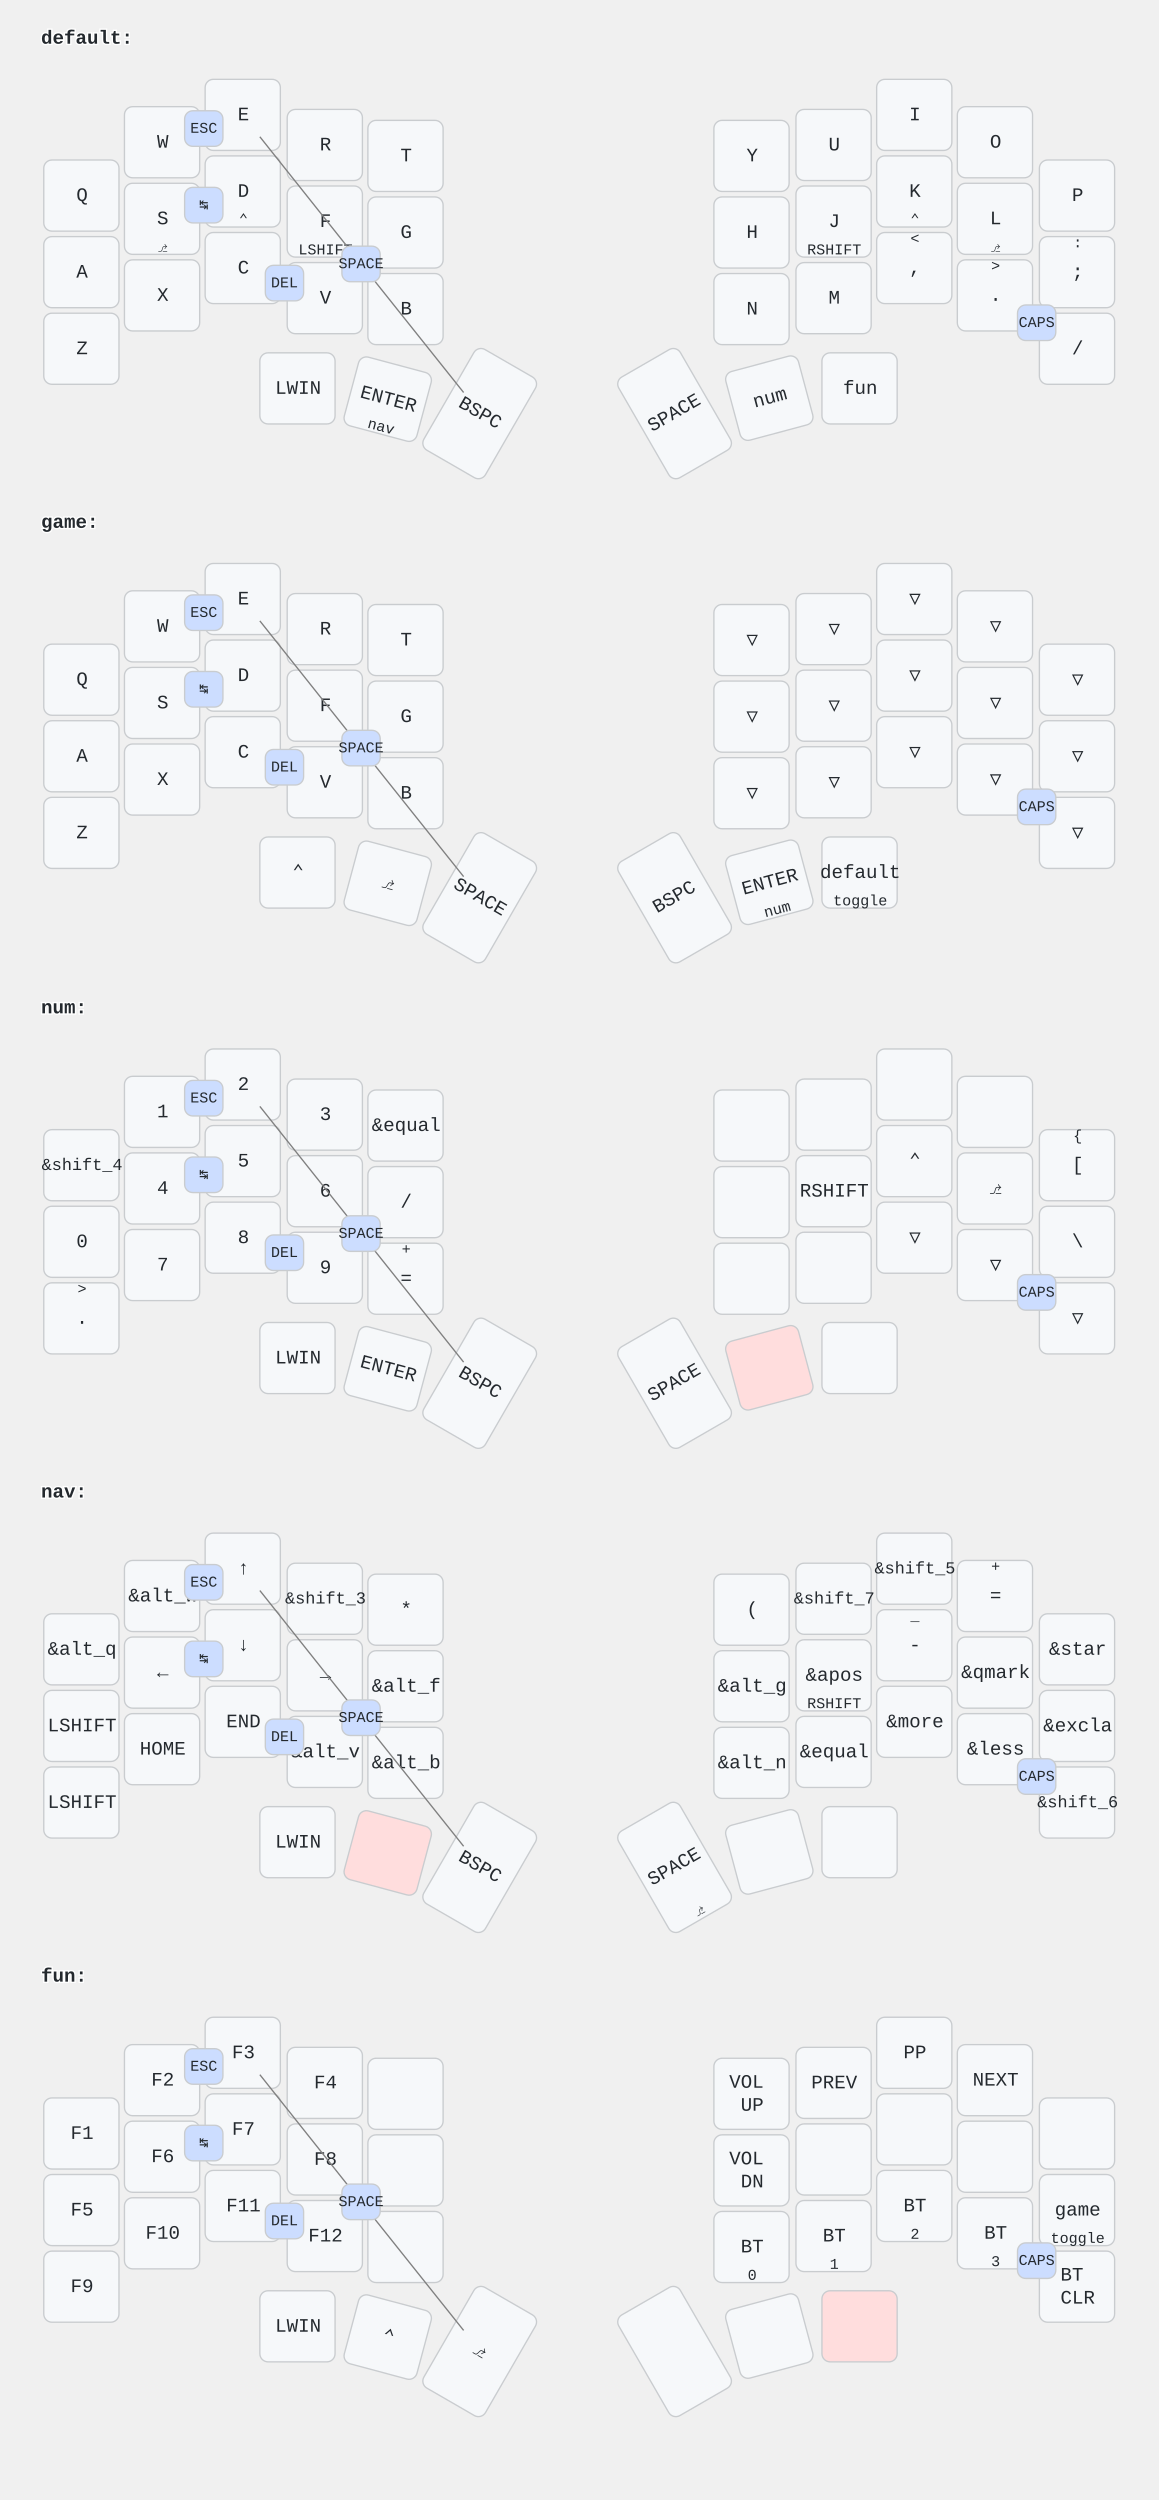
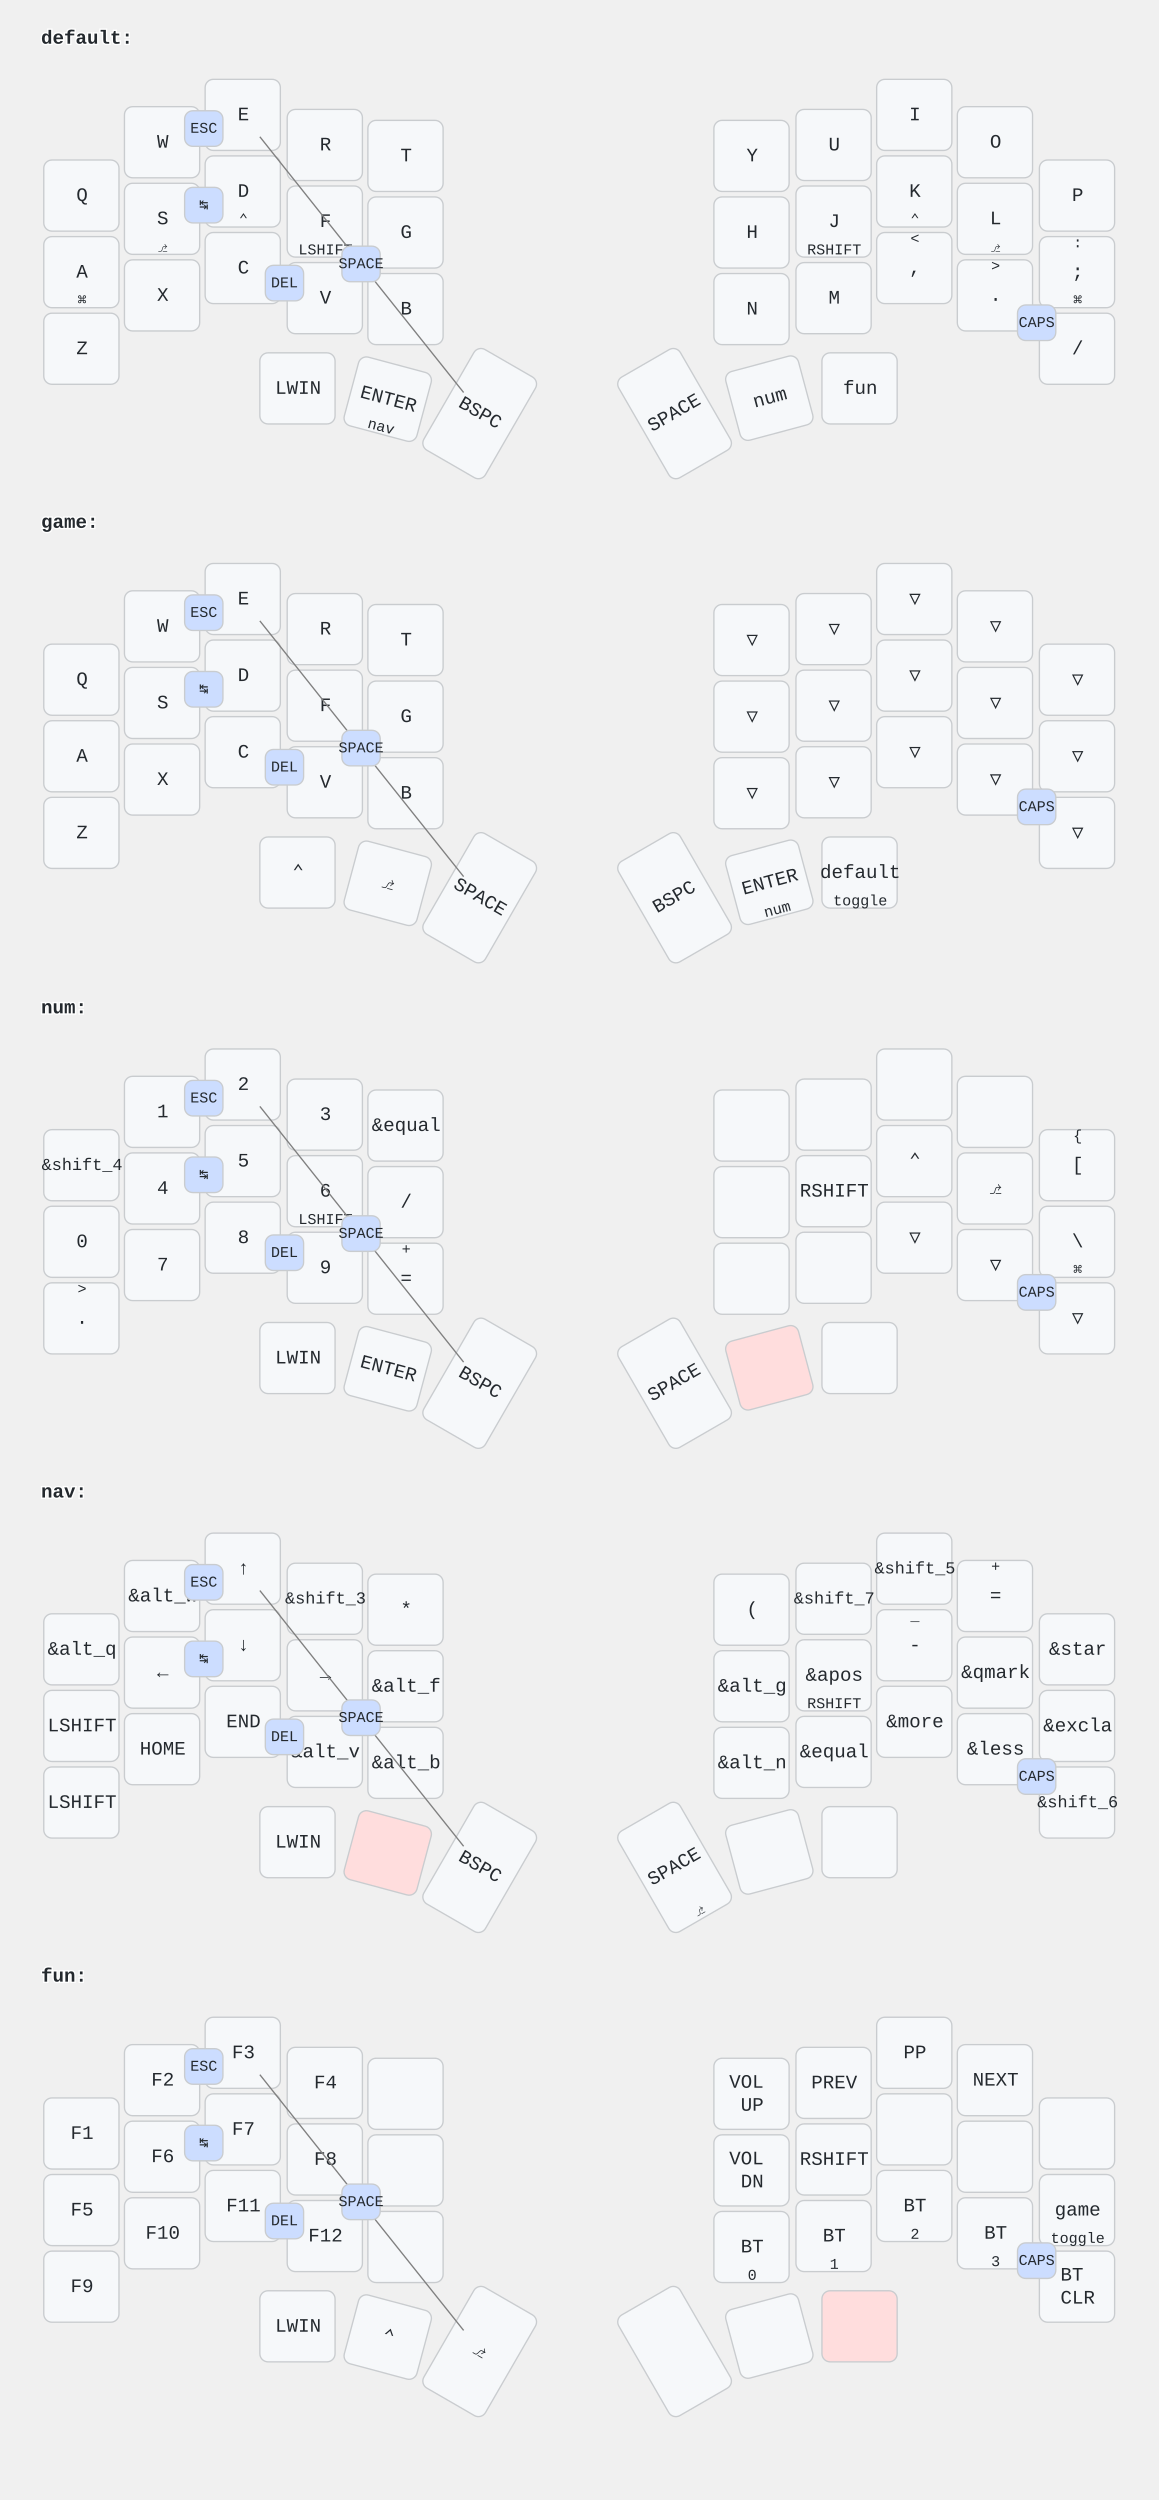
<svg xmlns="http://www.w3.org/2000/svg" width="847" height="1828" viewBox="0 0 847 1828" class="keymap">
  <style>/* font and background color specifications */
svg {
    font-family: SFMono-Regular,Consolas,Liberation Mono,Menlo,monospace;
    font-size: 14px;
    font-kerning: normal;
    text-rendering: optimizeLegibility;
    fill: #24292e;
}

/* default key styling */
rect {
    fill: #f6f8fa;
    stroke: #c9cccf;
    stroke-width: 1;
}

/* color accent for combo boxes */
rect.combo {
    fill: #cdf;
}

/* color accent for held keys */
rect.held, rect.combo.held {
    fill: #fdd;
}

/* color accent for ghost (optional) keys */
rect.ghost, rect.combo.ghost {
    fill: #ddd;
}

text {
    text-anchor: middle;
    dominant-baseline: middle;
}

/* styling for layer labels */
text.label {
    font-weight: bold;
    text-anchor: start;
    stroke: white;
    stroke-width: 2;
    paint-order: stroke;
}

/* styling for combo tap, and key hold/shifted label text */
text.combo, text.hold, text.shifted {
    font-size: 11px;
}

text.hold {
    text-anchor: middle;
    dominant-baseline: auto;
}

text.shifted {
    text-anchor: middle;
    dominant-baseline: hanging;
}

/* styling for hold/shifted label text in combo box */
text.combo.hold, text.combo.shifted {
    font-size: 8px;
}

/* styling for combo dendrons */
path {
    stroke-width: 1;
    stroke: gray;
    fill: none;
}
</style>
  <g transform="translate(30, 0)" class="layer-default">
    <text x="0" y="28" class="label" id="default">default:</text>
    <g transform="translate(0, 56)">
      <g transform="translate(30, 87)" class="key keypos-0">
        <rect rx="6" ry="6" x="-28" y="-26" width="55" height="52" class="key" />
        <text x="0" y="0" class="key tap">Q</text>
      </g>
      <g transform="translate(89, 48)" class="key keypos-1">
        <rect rx="6" ry="6" x="-28" y="-26" width="55" height="52" class="key" />
        <text x="0" y="0" class="key tap">W</text>
      </g>
      <g transform="translate(148, 28)" class="key keypos-2">
        <rect rx="6" ry="6" x="-28" y="-26" width="55" height="52" class="key" />
        <text x="0" y="0" class="key tap">E</text>
      </g>
      <g transform="translate(208, 50)" class="key keypos-3">
        <rect rx="6" ry="6" x="-28" y="-26" width="55" height="52" class="key" />
        <text x="0" y="0" class="key tap">R</text>
      </g>
      <g transform="translate(267, 58)" class="key keypos-4">
        <rect rx="6" ry="6" x="-28" y="-26" width="55" height="52" class="key" />
        <text x="0" y="0" class="key tap">T</text>
      </g>
      <g transform="translate(520, 58)" class="key keypos-5">
        <rect rx="6" ry="6" x="-28" y="-26" width="55" height="52" class="key" />
        <text x="0" y="0" class="key tap">Y</text>
      </g>
      <g transform="translate(580, 50)" class="key keypos-6">
        <rect rx="6" ry="6" x="-28" y="-26" width="55" height="52" class="key" />
        <text x="0" y="0" class="key tap">U</text>
      </g>
      <g transform="translate(639, 28)" class="key keypos-7">
        <rect rx="6" ry="6" x="-28" y="-26" width="55" height="52" class="key" />
        <text x="0" y="0" class="key tap">I</text>
      </g>
      <g transform="translate(698, 48)" class="key keypos-8">
        <rect rx="6" ry="6" x="-28" y="-26" width="55" height="52" class="key" />
        <text x="0" y="0" class="key tap">O</text>
      </g>
      <g transform="translate(758, 87)" class="key keypos-9">
        <rect rx="6" ry="6" x="-28" y="-26" width="55" height="52" class="key" />
        <text x="0" y="0" class="key tap">P</text>
      </g>
      <g transform="translate(30, 143)" class="key keypos-10">
        <rect rx="6" ry="6" x="-28" y="-26" width="55" height="52" class="key" />
        <text x="0" y="0" class="key tap">A</text>
+         <text x="0" y="24" class="key hold">⌘</text>
      </g>
      <g transform="translate(89, 104)" class="key keypos-11">
        <rect rx="6" ry="6" x="-28" y="-26" width="55" height="52" class="key" />
        <text x="0" y="0" class="key tap">S</text>
        <text x="0" y="24" class="key hold">⎇</text>
      </g>
      <g transform="translate(148, 84)" class="key keypos-12">
        <rect rx="6" ry="6" x="-28" y="-26" width="55" height="52" class="key" />
        <text x="0" y="0" class="key tap">D</text>
        <text x="0" y="24" class="key hold">⌃</text>
      </g>
      <g transform="translate(208, 106)" class="key keypos-13">
        <rect rx="6" ry="6" x="-28" y="-26" width="55" height="52" class="key" />
        <text x="0" y="0" class="key tap">F</text>
        <text x="0" y="24" class="key hold">LSHIFT</text>
      </g>
      <g transform="translate(267, 114)" class="key keypos-14">
        <rect rx="6" ry="6" x="-28" y="-26" width="55" height="52" class="key" />
        <text x="0" y="0" class="key tap">G</text>
      </g>
      <g transform="translate(520, 114)" class="key keypos-15">
        <rect rx="6" ry="6" x="-28" y="-26" width="55" height="52" class="key" />
        <text x="0" y="0" class="key tap">H</text>
      </g>
      <g transform="translate(580, 106)" class="key keypos-16">
        <rect rx="6" ry="6" x="-28" y="-26" width="55" height="52" class="key" />
        <text x="0" y="0" class="key tap">J</text>
        <text x="0" y="24" class="key hold">RSHIFT</text>
      </g>
      <g transform="translate(639, 84)" class="key keypos-17">
        <rect rx="6" ry="6" x="-28" y="-26" width="55" height="52" class="key" />
        <text x="0" y="0" class="key tap">K</text>
        <text x="0" y="24" class="key hold">⌃</text>
      </g>
      <g transform="translate(698, 104)" class="key keypos-18">
        <rect rx="6" ry="6" x="-28" y="-26" width="55" height="52" class="key" />
        <text x="0" y="0" class="key tap">L</text>
        <text x="0" y="24" class="key hold">⎇</text>
      </g>
      <g transform="translate(758, 143)" class="key keypos-19">
        <rect rx="6" ry="6" x="-28" y="-26" width="55" height="52" class="key" />
        <text x="0" y="0" class="key tap">;</text>
+         <text x="0" y="24" class="key hold">⌘</text>
        <text x="0" y="-24" class="key shifted">:</text>
      </g>
      <g transform="translate(30, 199)" class="key keypos-20">
        <rect rx="6" ry="6" x="-28" y="-26" width="55" height="52" class="key" />
        <text x="0" y="0" class="key tap">Z</text>
      </g>
      <g transform="translate(89, 160)" class="key keypos-21">
        <rect rx="6" ry="6" x="-28" y="-26" width="55" height="52" class="key" />
        <text x="0" y="0" class="key tap">X</text>
      </g>
      <g transform="translate(148, 140)" class="key keypos-22">
        <rect rx="6" ry="6" x="-28" y="-26" width="55" height="52" class="key" />
        <text x="0" y="0" class="key tap">C</text>
      </g>
      <g transform="translate(208, 162)" class="key keypos-23">
        <rect rx="6" ry="6" x="-28" y="-26" width="55" height="52" class="key" />
        <text x="0" y="0" class="key tap">V</text>
      </g>
      <g transform="translate(267, 170)" class="key keypos-24">
        <rect rx="6" ry="6" x="-28" y="-26" width="55" height="52" class="key" />
        <text x="0" y="0" class="key tap">B</text>
      </g>
      <g transform="translate(520, 170)" class="key keypos-25">
        <rect rx="6" ry="6" x="-28" y="-26" width="55" height="52" class="key" />
        <text x="0" y="0" class="key tap">N</text>
      </g>
      <g transform="translate(580, 162)" class="key keypos-26">
        <rect rx="6" ry="6" x="-28" y="-26" width="55" height="52" class="key" />
        <text x="0" y="0" class="key tap">M</text>
      </g>
      <g transform="translate(639, 140)" class="key keypos-27">
        <rect rx="6" ry="6" x="-28" y="-26" width="55" height="52" class="key" />
        <text x="0" y="0" class="key tap">,</text>
        <text x="0" y="-24" class="key shifted">&lt;</text>
      </g>
      <g transform="translate(698, 160)" class="key keypos-28">
        <rect rx="6" ry="6" x="-28" y="-26" width="55" height="52" class="key" />
        <text x="0" y="0" class="key tap">.</text>
        <text x="0" y="-24" class="key shifted">&gt;</text>
      </g>
      <g transform="translate(758, 199)" class="key keypos-29">
        <rect rx="6" ry="6" x="-28" y="-26" width="55" height="52" class="key" />
        <text x="0" y="0" class="key tap">/</text>
      </g>
      <g transform="translate(188, 228)" class="key keypos-30">
        <rect rx="6" ry="6" x="-28" y="-26" width="55" height="52" class="key" />
        <text x="0" y="0" class="key tap">LWIN</text>
      </g>
      <g transform="translate(254, 236) rotate(15.0)" class="key keypos-31">
        <rect rx="6" ry="6" x="-28" y="-26" width="55" height="52" class="key" />
        <text x="0" y="0" class="key tap">ENTER</text>
        <a href="#nav">
          <text x="0" y="24" class="key hold layer-activator">nav</text>
        </a>
      </g>
      <g transform="translate(321, 246) rotate(30.0)" class="key keypos-32">
        <rect rx="6" ry="6" x="-26" y="-42" width="52" height="85" class="key" />
        <text x="0" y="0" class="key tap">BSPC</text>
      </g>
      <g transform="translate(463, 246) rotate(-30.0)" class="key keypos-33">
        <rect rx="6" ry="6" x="-26" y="-42" width="52" height="85" class="key" />
        <text x="0" y="0" class="key tap">SPACE</text>
      </g>
      <g transform="translate(533, 235) rotate(-15.0)" class="key keypos-34">
        <rect rx="6" ry="6" x="-28" y="-26" width="55" height="52" class="key" />
        <a href="#num">
          <text x="0" y="0" class="key tap layer-activator">num</text>
        </a>
      </g>
      <g transform="translate(599, 228)" class="key keypos-35">
        <rect rx="6" ry="6" x="-28" y="-26" width="55" height="52" class="key" />
        <a href="#fun">
          <text x="0" y="0" class="key tap layer-activator">fun</text>
        </a>
      </g>
      <g class="combo combopos-0">
        <rect rx="6" ry="6" x="105" y="25" width="28" height="26" class="combo" />
        <text x="119" y="38" class="combo tap">ESC</text>
      </g>
      <g class="combo combopos-1">
        <rect rx="6" ry="6" x="105" y="81" width="28" height="26" class="combo" />
        <text x="119" y="94" class="combo tap">↹</text>
      </g>
      <g class="combo combopos-2">
        <rect rx="6" ry="6" x="714" y="167" width="28" height="26" class="combo" />
        <text x="728" y="180" class="combo tap">CAPS</text>
      </g>
      <g class="combo combopos-3">
        <rect rx="6" ry="6" x="164" y="138" width="28" height="26" class="combo" />
        <text x="178" y="151" class="combo tap">DEL</text>
      </g>
      <g class="combo combopos-4">
        <path d="M234,137 l-74,-93" class="combo" />
        <path d="M234,137 l75,94" class="combo" />
        <rect rx="6" ry="6" x="220" y="124" width="28" height="26" class="combo" />
        <text x="234" y="137" class="combo tap">SPACE</text>
      </g>
    </g>
  </g>
  <g transform="translate(30, 354)" class="layer-game">
    <text x="0" y="28" class="label" id="game">game:</text>
    <g transform="translate(0, 56)">
      <g transform="translate(30, 87)" class="key keypos-0">
        <rect rx="6" ry="6" x="-28" y="-26" width="55" height="52" class="key" />
        <text x="0" y="0" class="key tap">Q</text>
      </g>
      <g transform="translate(89, 48)" class="key keypos-1">
        <rect rx="6" ry="6" x="-28" y="-26" width="55" height="52" class="key" />
        <text x="0" y="0" class="key tap">W</text>
      </g>
      <g transform="translate(148, 28)" class="key keypos-2">
        <rect rx="6" ry="6" x="-28" y="-26" width="55" height="52" class="key" />
        <text x="0" y="0" class="key tap">E</text>
      </g>
      <g transform="translate(208, 50)" class="key keypos-3">
        <rect rx="6" ry="6" x="-28" y="-26" width="55" height="52" class="key" />
        <text x="0" y="0" class="key tap">R</text>
      </g>
      <g transform="translate(267, 58)" class="key keypos-4">
        <rect rx="6" ry="6" x="-28" y="-26" width="55" height="52" class="key" />
        <text x="0" y="0" class="key tap">T</text>
      </g>
      <g transform="translate(520, 58)" class="key trans keypos-5">
        <rect rx="6" ry="6" x="-28" y="-26" width="55" height="52" class="key trans" />
        <text x="0" y="0" class="key trans tap">▽</text>
      </g>
      <g transform="translate(580, 50)" class="key trans keypos-6">
        <rect rx="6" ry="6" x="-28" y="-26" width="55" height="52" class="key trans" />
        <text x="0" y="0" class="key trans tap">▽</text>
      </g>
      <g transform="translate(639, 28)" class="key trans keypos-7">
        <rect rx="6" ry="6" x="-28" y="-26" width="55" height="52" class="key trans" />
        <text x="0" y="0" class="key trans tap">▽</text>
      </g>
      <g transform="translate(698, 48)" class="key trans keypos-8">
        <rect rx="6" ry="6" x="-28" y="-26" width="55" height="52" class="key trans" />
        <text x="0" y="0" class="key trans tap">▽</text>
      </g>
      <g transform="translate(758, 87)" class="key trans keypos-9">
        <rect rx="6" ry="6" x="-28" y="-26" width="55" height="52" class="key trans" />
        <text x="0" y="0" class="key trans tap">▽</text>
      </g>
      <g transform="translate(30, 143)" class="key keypos-10">
        <rect rx="6" ry="6" x="-28" y="-26" width="55" height="52" class="key" />
        <text x="0" y="0" class="key tap">A</text>
      </g>
      <g transform="translate(89, 104)" class="key keypos-11">
        <rect rx="6" ry="6" x="-28" y="-26" width="55" height="52" class="key" />
        <text x="0" y="0" class="key tap">S</text>
      </g>
      <g transform="translate(148, 84)" class="key keypos-12">
        <rect rx="6" ry="6" x="-28" y="-26" width="55" height="52" class="key" />
        <text x="0" y="0" class="key tap">D</text>
      </g>
      <g transform="translate(208, 106)" class="key keypos-13">
        <rect rx="6" ry="6" x="-28" y="-26" width="55" height="52" class="key" />
        <text x="0" y="0" class="key tap">F</text>
      </g>
      <g transform="translate(267, 114)" class="key keypos-14">
        <rect rx="6" ry="6" x="-28" y="-26" width="55" height="52" class="key" />
        <text x="0" y="0" class="key tap">G</text>
      </g>
      <g transform="translate(520, 114)" class="key trans keypos-15">
        <rect rx="6" ry="6" x="-28" y="-26" width="55" height="52" class="key trans" />
        <text x="0" y="0" class="key trans tap">▽</text>
      </g>
      <g transform="translate(580, 106)" class="key trans keypos-16">
        <rect rx="6" ry="6" x="-28" y="-26" width="55" height="52" class="key trans" />
        <text x="0" y="0" class="key trans tap">▽</text>
      </g>
      <g transform="translate(639, 84)" class="key trans keypos-17">
        <rect rx="6" ry="6" x="-28" y="-26" width="55" height="52" class="key trans" />
        <text x="0" y="0" class="key trans tap">▽</text>
      </g>
      <g transform="translate(698, 104)" class="key trans keypos-18">
        <rect rx="6" ry="6" x="-28" y="-26" width="55" height="52" class="key trans" />
        <text x="0" y="0" class="key trans tap">▽</text>
      </g>
      <g transform="translate(758, 143)" class="key trans keypos-19">
        <rect rx="6" ry="6" x="-28" y="-26" width="55" height="52" class="key trans" />
        <text x="0" y="0" class="key trans tap">▽</text>
      </g>
      <g transform="translate(30, 199)" class="key keypos-20">
        <rect rx="6" ry="6" x="-28" y="-26" width="55" height="52" class="key" />
        <text x="0" y="0" class="key tap">Z</text>
      </g>
      <g transform="translate(89, 160)" class="key keypos-21">
        <rect rx="6" ry="6" x="-28" y="-26" width="55" height="52" class="key" />
        <text x="0" y="0" class="key tap">X</text>
      </g>
      <g transform="translate(148, 140)" class="key keypos-22">
        <rect rx="6" ry="6" x="-28" y="-26" width="55" height="52" class="key" />
        <text x="0" y="0" class="key tap">C</text>
      </g>
      <g transform="translate(208, 162)" class="key keypos-23">
        <rect rx="6" ry="6" x="-28" y="-26" width="55" height="52" class="key" />
        <text x="0" y="0" class="key tap">V</text>
      </g>
      <g transform="translate(267, 170)" class="key keypos-24">
        <rect rx="6" ry="6" x="-28" y="-26" width="55" height="52" class="key" />
        <text x="0" y="0" class="key tap">B</text>
      </g>
      <g transform="translate(520, 170)" class="key trans keypos-25">
        <rect rx="6" ry="6" x="-28" y="-26" width="55" height="52" class="key trans" />
        <text x="0" y="0" class="key trans tap">▽</text>
      </g>
      <g transform="translate(580, 162)" class="key trans keypos-26">
        <rect rx="6" ry="6" x="-28" y="-26" width="55" height="52" class="key trans" />
        <text x="0" y="0" class="key trans tap">▽</text>
      </g>
      <g transform="translate(639, 140)" class="key trans keypos-27">
        <rect rx="6" ry="6" x="-28" y="-26" width="55" height="52" class="key trans" />
        <text x="0" y="0" class="key trans tap">▽</text>
      </g>
      <g transform="translate(698, 160)" class="key trans keypos-28">
        <rect rx="6" ry="6" x="-28" y="-26" width="55" height="52" class="key trans" />
        <text x="0" y="0" class="key trans tap">▽</text>
      </g>
      <g transform="translate(758, 199)" class="key trans keypos-29">
        <rect rx="6" ry="6" x="-28" y="-26" width="55" height="52" class="key trans" />
        <text x="0" y="0" class="key trans tap">▽</text>
      </g>
      <g transform="translate(188, 228)" class="key keypos-30">
        <rect rx="6" ry="6" x="-28" y="-26" width="55" height="52" class="key" />
        <text x="0" y="0" class="key tap">⌃</text>
      </g>
      <g transform="translate(254, 236) rotate(15.0)" class="key keypos-31">
        <rect rx="6" ry="6" x="-28" y="-26" width="55" height="52" class="key" />
        <text x="0" y="0" class="key tap">⎇</text>
      </g>
      <g transform="translate(321, 246) rotate(30.0)" class="key keypos-32">
        <rect rx="6" ry="6" x="-26" y="-42" width="52" height="85" class="key" />
        <text x="0" y="0" class="key tap">SPACE</text>
      </g>
      <g transform="translate(463, 246) rotate(-30.0)" class="key keypos-33">
        <rect rx="6" ry="6" x="-26" y="-42" width="52" height="85" class="key" />
        <text x="0" y="0" class="key tap">BSPC</text>
      </g>
      <g transform="translate(533, 235) rotate(-15.0)" class="key keypos-34">
        <rect rx="6" ry="6" x="-28" y="-26" width="55" height="52" class="key" />
        <text x="0" y="0" class="key tap">ENTER</text>
        <a href="#num">
          <text x="0" y="24" class="key hold layer-activator">num</text>
        </a>
      </g>
      <g transform="translate(599, 228)" class="key keypos-35">
        <rect rx="6" ry="6" x="-28" y="-26" width="55" height="52" class="key" />
        <a href="#default">
          <text x="0" y="0" class="key tap layer-activator">default</text>
        </a>
        <text x="0" y="24" class="key hold">toggle</text>
      </g>
      <g class="combo combopos-0">
        <rect rx="6" ry="6" x="105" y="25" width="28" height="26" class="combo" />
        <text x="119" y="38" class="combo tap">ESC</text>
      </g>
      <g class="combo combopos-1">
        <rect rx="6" ry="6" x="105" y="81" width="28" height="26" class="combo" />
        <text x="119" y="94" class="combo tap">↹</text>
      </g>
      <g class="combo combopos-2">
        <rect rx="6" ry="6" x="714" y="167" width="28" height="26" class="combo" />
        <text x="728" y="180" class="combo tap">CAPS</text>
      </g>
      <g class="combo combopos-3">
        <rect rx="6" ry="6" x="164" y="138" width="28" height="26" class="combo" />
        <text x="178" y="151" class="combo tap">DEL</text>
      </g>
      <g class="combo combopos-4">
        <path d="M234,137 l-74,-93" class="combo" />
        <path d="M234,137 l75,94" class="combo" />
        <rect rx="6" ry="6" x="220" y="124" width="28" height="26" class="combo" />
        <text x="234" y="137" class="combo tap">SPACE</text>
      </g>
    </g>
  </g>
  <g transform="translate(30, 709)" class="layer-num">
    <text x="0" y="28" class="label" id="num">num:</text>
    <g transform="translate(0, 56)">
      <g transform="translate(30, 87)" class="key keypos-0">
        <rect rx="6" ry="6" x="-28" y="-26" width="55" height="52" class="key" />
        <text x="0" y="0" class="key tap">
          <tspan style="font-size: 88%">&amp;shift_4</tspan>
        </text>
      </g>
      <g transform="translate(89, 48)" class="key keypos-1">
        <rect rx="6" ry="6" x="-28" y="-26" width="55" height="52" class="key" />
        <text x="0" y="0" class="key tap">1</text>
      </g>
      <g transform="translate(148, 28)" class="key keypos-2">
        <rect rx="6" ry="6" x="-28" y="-26" width="55" height="52" class="key" />
        <text x="0" y="0" class="key tap">2</text>
      </g>
      <g transform="translate(208, 50)" class="key keypos-3">
        <rect rx="6" ry="6" x="-28" y="-26" width="55" height="52" class="key" />
        <text x="0" y="0" class="key tap">3</text>
      </g>
      <g transform="translate(267, 58)" class="key keypos-4">
        <rect rx="6" ry="6" x="-28" y="-26" width="55" height="52" class="key" />
        <text x="0" y="0" class="key tap">&amp;equal</text>
      </g>
      <g transform="translate(520, 58)" class="key keypos-5">
        <rect rx="6" ry="6" x="-28" y="-26" width="55" height="52" class="key" />
      </g>
      <g transform="translate(580, 50)" class="key keypos-6">
        <rect rx="6" ry="6" x="-28" y="-26" width="55" height="52" class="key" />
      </g>
      <g transform="translate(639, 28)" class="key keypos-7">
        <rect rx="6" ry="6" x="-28" y="-26" width="55" height="52" class="key" />
      </g>
      <g transform="translate(698, 48)" class="key keypos-8">
        <rect rx="6" ry="6" x="-28" y="-26" width="55" height="52" class="key" />
      </g>
      <g transform="translate(758, 87)" class="key keypos-9">
        <rect rx="6" ry="6" x="-28" y="-26" width="55" height="52" class="key" />
        <text x="0" y="0" class="key tap">[</text>
        <text x="0" y="-24" class="key shifted">{</text>
      </g>
      <g transform="translate(30, 143)" class="key keypos-10">
        <rect rx="6" ry="6" x="-28" y="-26" width="55" height="52" class="key" />
        <text x="0" y="0" class="key tap">0</text>
      </g>
      <g transform="translate(89, 104)" class="key keypos-11">
        <rect rx="6" ry="6" x="-28" y="-26" width="55" height="52" class="key" />
        <text x="0" y="0" class="key tap">4</text>
      </g>
      <g transform="translate(148, 84)" class="key keypos-12">
        <rect rx="6" ry="6" x="-28" y="-26" width="55" height="52" class="key" />
        <text x="0" y="0" class="key tap">5</text>
      </g>
      <g transform="translate(208, 106)" class="key keypos-13">
        <rect rx="6" ry="6" x="-28" y="-26" width="55" height="52" class="key" />
        <text x="0" y="0" class="key tap">6</text>
+         <text x="0" y="24" class="key hold">LSHIFT</text>
      </g>
      <g transform="translate(267, 114)" class="key keypos-14">
        <rect rx="6" ry="6" x="-28" y="-26" width="55" height="52" class="key" />
        <text x="0" y="0" class="key tap">/</text>
      </g>
      <g transform="translate(520, 114)" class="key keypos-15">
        <rect rx="6" ry="6" x="-28" y="-26" width="55" height="52" class="key" />
      </g>
      <g transform="translate(580, 106)" class="key keypos-16">
        <rect rx="6" ry="6" x="-28" y="-26" width="55" height="52" class="key" />
        <text x="0" y="0" class="key tap">RSHIFT</text>
      </g>
      <g transform="translate(639, 84)" class="key keypos-17">
        <rect rx="6" ry="6" x="-28" y="-26" width="55" height="52" class="key" />
        <text x="0" y="0" class="key tap">⌃</text>
      </g>
      <g transform="translate(698, 104)" class="key keypos-18">
        <rect rx="6" ry="6" x="-28" y="-26" width="55" height="52" class="key" />
        <text x="0" y="0" class="key tap">⎇</text>
      </g>
      <g transform="translate(758, 143)" class="key keypos-19">
        <rect rx="6" ry="6" x="-28" y="-26" width="55" height="52" class="key" />
        <text x="0" y="0" class="key tap">\</text>
+         <text x="0" y="24" class="key hold">⌘</text>
      </g>
      <g transform="translate(30, 199)" class="key keypos-20">
        <rect rx="6" ry="6" x="-28" y="-26" width="55" height="52" class="key" />
        <text x="0" y="0" class="key tap">.</text>
        <text x="0" y="-24" class="key shifted">&gt;</text>
      </g>
      <g transform="translate(89, 160)" class="key keypos-21">
        <rect rx="6" ry="6" x="-28" y="-26" width="55" height="52" class="key" />
        <text x="0" y="0" class="key tap">7</text>
      </g>
      <g transform="translate(148, 140)" class="key keypos-22">
        <rect rx="6" ry="6" x="-28" y="-26" width="55" height="52" class="key" />
        <text x="0" y="0" class="key tap">8</text>
      </g>
      <g transform="translate(208, 162)" class="key keypos-23">
        <rect rx="6" ry="6" x="-28" y="-26" width="55" height="52" class="key" />
        <text x="0" y="0" class="key tap">9</text>
      </g>
      <g transform="translate(267, 170)" class="key keypos-24">
        <rect rx="6" ry="6" x="-28" y="-26" width="55" height="52" class="key" />
        <text x="0" y="0" class="key tap">=</text>
        <text x="0" y="-24" class="key shifted">+</text>
      </g>
      <g transform="translate(520, 170)" class="key keypos-25">
        <rect rx="6" ry="6" x="-28" y="-26" width="55" height="52" class="key" />
      </g>
      <g transform="translate(580, 162)" class="key keypos-26">
        <rect rx="6" ry="6" x="-28" y="-26" width="55" height="52" class="key" />
      </g>
      <g transform="translate(639, 140)" class="key trans keypos-27">
        <rect rx="6" ry="6" x="-28" y="-26" width="55" height="52" class="key trans" />
        <text x="0" y="0" class="key trans tap">▽</text>
      </g>
      <g transform="translate(698, 160)" class="key trans keypos-28">
        <rect rx="6" ry="6" x="-28" y="-26" width="55" height="52" class="key trans" />
        <text x="0" y="0" class="key trans tap">▽</text>
      </g>
      <g transform="translate(758, 199)" class="key trans keypos-29">
        <rect rx="6" ry="6" x="-28" y="-26" width="55" height="52" class="key trans" />
        <text x="0" y="0" class="key trans tap">▽</text>
      </g>
      <g transform="translate(188, 228)" class="key keypos-30">
        <rect rx="6" ry="6" x="-28" y="-26" width="55" height="52" class="key" />
        <text x="0" y="0" class="key tap">LWIN</text>
      </g>
      <g transform="translate(254, 236) rotate(15.0)" class="key keypos-31">
        <rect rx="6" ry="6" x="-28" y="-26" width="55" height="52" class="key" />
        <text x="0" y="0" class="key tap">ENTER</text>
      </g>
      <g transform="translate(321, 246) rotate(30.0)" class="key keypos-32">
        <rect rx="6" ry="6" x="-26" y="-42" width="52" height="85" class="key" />
        <text x="0" y="0" class="key tap">BSPC</text>
      </g>
      <g transform="translate(463, 246) rotate(-30.0)" class="key keypos-33">
        <rect rx="6" ry="6" x="-26" y="-42" width="52" height="85" class="key" />
        <text x="0" y="0" class="key tap">SPACE</text>
      </g>
      <g transform="translate(533, 235) rotate(-15.0)" class="key held keypos-34">
        <rect rx="6" ry="6" x="-28" y="-26" width="55" height="52" class="key held" />
      </g>
      <g transform="translate(599, 228)" class="key keypos-35">
        <rect rx="6" ry="6" x="-28" y="-26" width="55" height="52" class="key" />
      </g>
      <g class="combo combopos-0">
        <rect rx="6" ry="6" x="105" y="25" width="28" height="26" class="combo" />
        <text x="119" y="38" class="combo tap">ESC</text>
      </g>
      <g class="combo combopos-1">
        <rect rx="6" ry="6" x="105" y="81" width="28" height="26" class="combo" />
        <text x="119" y="94" class="combo tap">↹</text>
      </g>
      <g class="combo combopos-2">
        <rect rx="6" ry="6" x="714" y="167" width="28" height="26" class="combo" />
        <text x="728" y="180" class="combo tap">CAPS</text>
      </g>
      <g class="combo combopos-3">
        <rect rx="6" ry="6" x="164" y="138" width="28" height="26" class="combo" />
        <text x="178" y="151" class="combo tap">DEL</text>
      </g>
      <g class="combo combopos-4">
        <path d="M234,137 l-74,-93" class="combo" />
        <path d="M234,137 l75,94" class="combo" />
        <rect rx="6" ry="6" x="220" y="124" width="28" height="26" class="combo" />
        <text x="234" y="137" class="combo tap">SPACE</text>
      </g>
    </g>
  </g>
  <g transform="translate(30, 1063)" class="layer-nav">
    <text x="0" y="28" class="label" id="nav">nav:</text>
    <g transform="translate(0, 56)">
      <g transform="translate(30, 87)" class="key keypos-0">
        <rect rx="6" ry="6" x="-28" y="-26" width="55" height="52" class="key" />
        <text x="0" y="0" class="key tap">&amp;alt_q</text>
      </g>
      <g transform="translate(89, 48)" class="key keypos-1">
        <rect rx="6" ry="6" x="-28" y="-26" width="55" height="52" class="key" />
        <text x="0" y="0" class="key tap">&amp;alt_w</text>
      </g>
      <g transform="translate(148, 28)" class="key keypos-2">
        <rect rx="6" ry="6" x="-28" y="-26" width="55" height="52" class="key" />
        <text x="0" y="0" class="key tap">↑</text>
      </g>
      <g transform="translate(208, 50)" class="key keypos-3">
        <rect rx="6" ry="6" x="-28" y="-26" width="55" height="52" class="key" />
        <text x="0" y="0" class="key tap">
          <tspan style="font-size: 88%">&amp;shift_3</tspan>
        </text>
      </g>
      <g transform="translate(267, 58)" class="key keypos-4">
        <rect rx="6" ry="6" x="-28" y="-26" width="55" height="52" class="key" />
        <text x="0" y="0" class="key tap">*</text>
      </g>
      <g transform="translate(520, 58)" class="key keypos-5">
        <rect rx="6" ry="6" x="-28" y="-26" width="55" height="52" class="key" />
        <text x="0" y="0" class="key tap">(</text>
      </g>
      <g transform="translate(580, 50)" class="key keypos-6">
        <rect rx="6" ry="6" x="-28" y="-26" width="55" height="52" class="key" />
        <text x="0" y="0" class="key tap">
          <tspan style="font-size: 88%">&amp;shift_7</tspan>
        </text>
      </g>
      <g transform="translate(639, 28)" class="key keypos-7">
        <rect rx="6" ry="6" x="-28" y="-26" width="55" height="52" class="key" />
        <text x="0" y="0" class="key tap">
          <tspan style="font-size: 88%">&amp;shift_5</tspan>
        </text>
      </g>
      <g transform="translate(698, 48)" class="key keypos-8">
        <rect rx="6" ry="6" x="-28" y="-26" width="55" height="52" class="key" />
        <text x="0" y="0" class="key tap">=</text>
        <text x="0" y="-24" class="key shifted">+</text>
      </g>
      <g transform="translate(758, 87)" class="key keypos-9">
        <rect rx="6" ry="6" x="-28" y="-26" width="55" height="52" class="key" />
        <text x="0" y="0" class="key tap">&amp;star</text>
      </g>
      <g transform="translate(30, 143)" class="key keypos-10">
        <rect rx="6" ry="6" x="-28" y="-26" width="55" height="52" class="key" />
        <text x="0" y="0" class="key tap">LSHIFT</text>
      </g>
      <g transform="translate(89, 104)" class="key keypos-11">
        <rect rx="6" ry="6" x="-28" y="-26" width="55" height="52" class="key" />
        <text x="0" y="0" class="key tap">←</text>
      </g>
      <g transform="translate(148, 84)" class="key keypos-12">
        <rect rx="6" ry="6" x="-28" y="-26" width="55" height="52" class="key" />
        <text x="0" y="0" class="key tap">↓</text>
      </g>
      <g transform="translate(208, 106)" class="key keypos-13">
        <rect rx="6" ry="6" x="-28" y="-26" width="55" height="52" class="key" />
        <text x="0" y="0" class="key tap">→</text>
      </g>
      <g transform="translate(267, 114)" class="key keypos-14">
        <rect rx="6" ry="6" x="-28" y="-26" width="55" height="52" class="key" />
        <text x="0" y="0" class="key tap">&amp;alt_f</text>
      </g>
      <g transform="translate(520, 114)" class="key keypos-15">
        <rect rx="6" ry="6" x="-28" y="-26" width="55" height="52" class="key" />
        <text x="0" y="0" class="key tap">&amp;alt_g</text>
      </g>
      <g transform="translate(580, 106)" class="key keypos-16">
        <rect rx="6" ry="6" x="-28" y="-26" width="55" height="52" class="key" />
        <text x="0" y="0" class="key tap">&amp;apos</text>
        <text x="0" y="24" class="key hold">RSHIFT</text>
      </g>
      <g transform="translate(639, 84)" class="key keypos-17">
        <rect rx="6" ry="6" x="-28" y="-26" width="55" height="52" class="key" />
        <text x="0" y="0" class="key tap">-</text>
        <text x="0" y="-24" class="key shifted">_</text>
      </g>
      <g transform="translate(698, 104)" class="key keypos-18">
        <rect rx="6" ry="6" x="-28" y="-26" width="55" height="52" class="key" />
        <text x="0" y="0" class="key tap">&amp;qmark</text>
      </g>
      <g transform="translate(758, 143)" class="key keypos-19">
        <rect rx="6" ry="6" x="-28" y="-26" width="55" height="52" class="key" />
        <text x="0" y="0" class="key tap">&amp;excla</text>
      </g>
      <g transform="translate(30, 199)" class="key keypos-20">
        <rect rx="6" ry="6" x="-28" y="-26" width="55" height="52" class="key" />
        <text x="0" y="0" class="key tap">LSHIFT</text>
      </g>
      <g transform="translate(89, 160)" class="key keypos-21">
        <rect rx="6" ry="6" x="-28" y="-26" width="55" height="52" class="key" />
        <text x="0" y="0" class="key tap">HOME</text>
      </g>
      <g transform="translate(148, 140)" class="key keypos-22">
        <rect rx="6" ry="6" x="-28" y="-26" width="55" height="52" class="key" />
        <text x="0" y="0" class="key tap">END</text>
      </g>
      <g transform="translate(208, 162)" class="key keypos-23">
        <rect rx="6" ry="6" x="-28" y="-26" width="55" height="52" class="key" />
        <text x="0" y="0" class="key tap">&amp;alt_v</text>
      </g>
      <g transform="translate(267, 170)" class="key keypos-24">
        <rect rx="6" ry="6" x="-28" y="-26" width="55" height="52" class="key" />
        <text x="0" y="0" class="key tap">&amp;alt_b</text>
      </g>
      <g transform="translate(520, 170)" class="key keypos-25">
        <rect rx="6" ry="6" x="-28" y="-26" width="55" height="52" class="key" />
        <text x="0" y="0" class="key tap">&amp;alt_n</text>
      </g>
      <g transform="translate(580, 162)" class="key keypos-26">
        <rect rx="6" ry="6" x="-28" y="-26" width="55" height="52" class="key" />
        <text x="0" y="0" class="key tap">&amp;equal</text>
      </g>
      <g transform="translate(639, 140)" class="key keypos-27">
        <rect rx="6" ry="6" x="-28" y="-26" width="55" height="52" class="key" />
        <text x="0" y="0" class="key tap">&amp;more</text>
      </g>
      <g transform="translate(698, 160)" class="key keypos-28">
        <rect rx="6" ry="6" x="-28" y="-26" width="55" height="52" class="key" />
        <text x="0" y="0" class="key tap">&amp;less</text>
      </g>
      <g transform="translate(758, 199)" class="key keypos-29">
        <rect rx="6" ry="6" x="-28" y="-26" width="55" height="52" class="key" />
        <text x="0" y="0" class="key tap">
          <tspan style="font-size: 88%">&amp;shift_6</tspan>
        </text>
      </g>
      <g transform="translate(188, 228)" class="key keypos-30">
        <rect rx="6" ry="6" x="-28" y="-26" width="55" height="52" class="key" />
        <text x="0" y="0" class="key tap">LWIN</text>
      </g>
      <g transform="translate(254, 236) rotate(15.0)" class="key held keypos-31">
        <rect rx="6" ry="6" x="-28" y="-26" width="55" height="52" class="key held" />
      </g>
      <g transform="translate(321, 246) rotate(30.0)" class="key keypos-32">
        <rect rx="6" ry="6" x="-26" y="-42" width="52" height="85" class="key" />
        <text x="0" y="0" class="key tap">BSPC</text>
      </g>
      <g transform="translate(463, 246) rotate(-30.0)" class="key keypos-33">
        <rect rx="6" ry="6" x="-26" y="-42" width="52" height="85" class="key" />
        <text x="0" y="0" class="key tap">SPACE</text>
        <text x="0" y="40" class="key hold">⎇</text>
      </g>
      <g transform="translate(533, 235) rotate(-15.0)" class="key keypos-34">
        <rect rx="6" ry="6" x="-28" y="-26" width="55" height="52" class="key" />
      </g>
      <g transform="translate(599, 228)" class="key keypos-35">
        <rect rx="6" ry="6" x="-28" y="-26" width="55" height="52" class="key" />
      </g>
      <g class="combo combopos-0">
        <rect rx="6" ry="6" x="105" y="25" width="28" height="26" class="combo" />
        <text x="119" y="38" class="combo tap">ESC</text>
      </g>
      <g class="combo combopos-1">
        <rect rx="6" ry="6" x="105" y="81" width="28" height="26" class="combo" />
        <text x="119" y="94" class="combo tap">↹</text>
      </g>
      <g class="combo combopos-2">
        <rect rx="6" ry="6" x="714" y="167" width="28" height="26" class="combo" />
        <text x="728" y="180" class="combo tap">CAPS</text>
      </g>
      <g class="combo combopos-3">
        <rect rx="6" ry="6" x="164" y="138" width="28" height="26" class="combo" />
        <text x="178" y="151" class="combo tap">DEL</text>
      </g>
      <g class="combo combopos-4">
        <path d="M234,137 l-74,-93" class="combo" />
        <path d="M234,137 l75,94" class="combo" />
        <rect rx="6" ry="6" x="220" y="124" width="28" height="26" class="combo" />
        <text x="234" y="137" class="combo tap">SPACE</text>
      </g>
    </g>
  </g>
  <g transform="translate(30, 1417)" class="layer-fun">
    <text x="0" y="28" class="label" id="fun">fun:</text>
    <g transform="translate(0, 56)">
      <g transform="translate(30, 87)" class="key keypos-0">
        <rect rx="6" ry="6" x="-28" y="-26" width="55" height="52" class="key" />
        <text x="0" y="0" class="key tap">F1</text>
      </g>
      <g transform="translate(89, 48)" class="key keypos-1">
        <rect rx="6" ry="6" x="-28" y="-26" width="55" height="52" class="key" />
        <text x="0" y="0" class="key tap">F2</text>
      </g>
      <g transform="translate(148, 28)" class="key keypos-2">
        <rect rx="6" ry="6" x="-28" y="-26" width="55" height="52" class="key" />
        <text x="0" y="0" class="key tap">F3</text>
      </g>
      <g transform="translate(208, 50)" class="key keypos-3">
        <rect rx="6" ry="6" x="-28" y="-26" width="55" height="52" class="key" />
        <text x="0" y="0" class="key tap">F4</text>
      </g>
      <g transform="translate(267, 58)" class="key keypos-4">
        <rect rx="6" ry="6" x="-28" y="-26" width="55" height="52" class="key" />
      </g>
      <g transform="translate(520, 58)" class="key keypos-5">
        <rect rx="6" ry="6" x="-28" y="-26" width="55" height="52" class="key" />
        <text x="0" y="0" class="key tap">
          <tspan x="0" dy="-0.6em">VOL</tspan>
          <tspan x="0" dy="1.2em">UP</tspan>
        </text>
      </g>
      <g transform="translate(580, 50)" class="key keypos-6">
        <rect rx="6" ry="6" x="-28" y="-26" width="55" height="52" class="key" />
        <text x="0" y="0" class="key tap">PREV</text>
      </g>
      <g transform="translate(639, 28)" class="key keypos-7">
        <rect rx="6" ry="6" x="-28" y="-26" width="55" height="52" class="key" />
        <text x="0" y="0" class="key tap">PP</text>
      </g>
      <g transform="translate(698, 48)" class="key keypos-8">
        <rect rx="6" ry="6" x="-28" y="-26" width="55" height="52" class="key" />
        <text x="0" y="0" class="key tap">NEXT</text>
      </g>
      <g transform="translate(758, 87)" class="key keypos-9">
        <rect rx="6" ry="6" x="-28" y="-26" width="55" height="52" class="key" />
      </g>
      <g transform="translate(30, 143)" class="key keypos-10">
        <rect rx="6" ry="6" x="-28" y="-26" width="55" height="52" class="key" />
        <text x="0" y="0" class="key tap">F5</text>
      </g>
      <g transform="translate(89, 104)" class="key keypos-11">
        <rect rx="6" ry="6" x="-28" y="-26" width="55" height="52" class="key" />
        <text x="0" y="0" class="key tap">F6</text>
      </g>
      <g transform="translate(148, 84)" class="key keypos-12">
        <rect rx="6" ry="6" x="-28" y="-26" width="55" height="52" class="key" />
        <text x="0" y="0" class="key tap">F7</text>
      </g>
      <g transform="translate(208, 106)" class="key keypos-13">
        <rect rx="6" ry="6" x="-28" y="-26" width="55" height="52" class="key" />
        <text x="0" y="0" class="key tap">F8</text>
      </g>
      <g transform="translate(267, 114)" class="key keypos-14">
        <rect rx="6" ry="6" x="-28" y="-26" width="55" height="52" class="key" />
      </g>
      <g transform="translate(520, 114)" class="key keypos-15">
        <rect rx="6" ry="6" x="-28" y="-26" width="55" height="52" class="key" />
        <text x="0" y="0" class="key tap">
          <tspan x="0" dy="-0.6em">VOL</tspan>
          <tspan x="0" dy="1.2em">DN</tspan>
        </text>
      </g>
      <g transform="translate(580, 106)" class="key keypos-16">
        <rect rx="6" ry="6" x="-28" y="-26" width="55" height="52" class="key" />
+         <text x="0" y="0" class="key tap">RSHIFT</text>
      </g>
      <g transform="translate(639, 84)" class="key keypos-17">
        <rect rx="6" ry="6" x="-28" y="-26" width="55" height="52" class="key" />
      </g>
      <g transform="translate(698, 104)" class="key keypos-18">
        <rect rx="6" ry="6" x="-28" y="-26" width="55" height="52" class="key" />
      </g>
      <g transform="translate(758, 143)" class="key keypos-19">
        <rect rx="6" ry="6" x="-28" y="-26" width="55" height="52" class="key" />
        <a href="#game">
          <text x="0" y="0" class="key tap layer-activator">game</text>
        </a>
        <text x="0" y="24" class="key hold">toggle</text>
      </g>
      <g transform="translate(30, 199)" class="key keypos-20">
        <rect rx="6" ry="6" x="-28" y="-26" width="55" height="52" class="key" />
        <text x="0" y="0" class="key tap">F9</text>
      </g>
      <g transform="translate(89, 160)" class="key keypos-21">
        <rect rx="6" ry="6" x="-28" y="-26" width="55" height="52" class="key" />
        <text x="0" y="0" class="key tap">F10</text>
      </g>
      <g transform="translate(148, 140)" class="key keypos-22">
        <rect rx="6" ry="6" x="-28" y="-26" width="55" height="52" class="key" />
        <text x="0" y="0" class="key tap">F11</text>
      </g>
      <g transform="translate(208, 162)" class="key keypos-23">
        <rect rx="6" ry="6" x="-28" y="-26" width="55" height="52" class="key" />
        <text x="0" y="0" class="key tap">F12</text>
      </g>
      <g transform="translate(267, 170)" class="key keypos-24">
        <rect rx="6" ry="6" x="-28" y="-26" width="55" height="52" class="key" />
      </g>
      <g transform="translate(520, 170)" class="key keypos-25">
        <rect rx="6" ry="6" x="-28" y="-26" width="55" height="52" class="key" />
        <text x="0" y="0" class="key tap">BT</text>
        <text x="0" y="24" class="key hold">0</text>
      </g>
      <g transform="translate(580, 162)" class="key keypos-26">
        <rect rx="6" ry="6" x="-28" y="-26" width="55" height="52" class="key" />
        <text x="0" y="0" class="key tap">BT</text>
        <text x="0" y="24" class="key hold">1</text>
      </g>
      <g transform="translate(639, 140)" class="key keypos-27">
        <rect rx="6" ry="6" x="-28" y="-26" width="55" height="52" class="key" />
        <text x="0" y="0" class="key tap">BT</text>
        <text x="0" y="24" class="key hold">2</text>
      </g>
      <g transform="translate(698, 160)" class="key keypos-28">
        <rect rx="6" ry="6" x="-28" y="-26" width="55" height="52" class="key" />
        <text x="0" y="0" class="key tap">BT</text>
        <text x="0" y="24" class="key hold">3</text>
      </g>
      <g transform="translate(758, 199)" class="key keypos-29">
        <rect rx="6" ry="6" x="-28" y="-26" width="55" height="52" class="key" />
        <text x="0" y="0" class="key tap">
          <tspan x="0" dy="-0.6em">BT</tspan>
          <tspan x="0" dy="1.2em">CLR</tspan>
        </text>
      </g>
      <g transform="translate(188, 228)" class="key keypos-30">
        <rect rx="6" ry="6" x="-28" y="-26" width="55" height="52" class="key" />
        <text x="0" y="0" class="key tap">LWIN</text>
      </g>
      <g transform="translate(254, 236) rotate(15.0)" class="key keypos-31">
        <rect rx="6" ry="6" x="-28" y="-26" width="55" height="52" class="key" />
        <text x="0" y="0" class="key tap">⌃</text>
      </g>
      <g transform="translate(321, 246) rotate(30.0)" class="key keypos-32">
        <rect rx="6" ry="6" x="-26" y="-42" width="52" height="85" class="key" />
        <text x="0" y="0" class="key tap">⎇</text>
      </g>
      <g transform="translate(463, 246) rotate(-30.0)" class="key keypos-33">
        <rect rx="6" ry="6" x="-26" y="-42" width="52" height="85" class="key" />
      </g>
      <g transform="translate(533, 235) rotate(-15.0)" class="key keypos-34">
        <rect rx="6" ry="6" x="-28" y="-26" width="55" height="52" class="key" />
      </g>
      <g transform="translate(599, 228)" class="key held keypos-35">
        <rect rx="6" ry="6" x="-28" y="-26" width="55" height="52" class="key held" />
      </g>
      <g class="combo combopos-0">
        <rect rx="6" ry="6" x="105" y="25" width="28" height="26" class="combo" />
        <text x="119" y="38" class="combo tap">ESC</text>
      </g>
      <g class="combo combopos-1">
        <rect rx="6" ry="6" x="105" y="81" width="28" height="26" class="combo" />
        <text x="119" y="94" class="combo tap">↹</text>
      </g>
      <g class="combo combopos-2">
        <rect rx="6" ry="6" x="714" y="167" width="28" height="26" class="combo" />
        <text x="728" y="180" class="combo tap">CAPS</text>
      </g>
      <g class="combo combopos-3">
        <rect rx="6" ry="6" x="164" y="138" width="28" height="26" class="combo" />
        <text x="178" y="151" class="combo tap">DEL</text>
      </g>
      <g class="combo combopos-4">
        <path d="M234,137 l-74,-93" class="combo" />
        <path d="M234,137 l75,94" class="combo" />
        <rect rx="6" ry="6" x="220" y="124" width="28" height="26" class="combo" />
        <text x="234" y="137" class="combo tap">SPACE</text>
      </g>
    </g>
  </g>
</svg>
